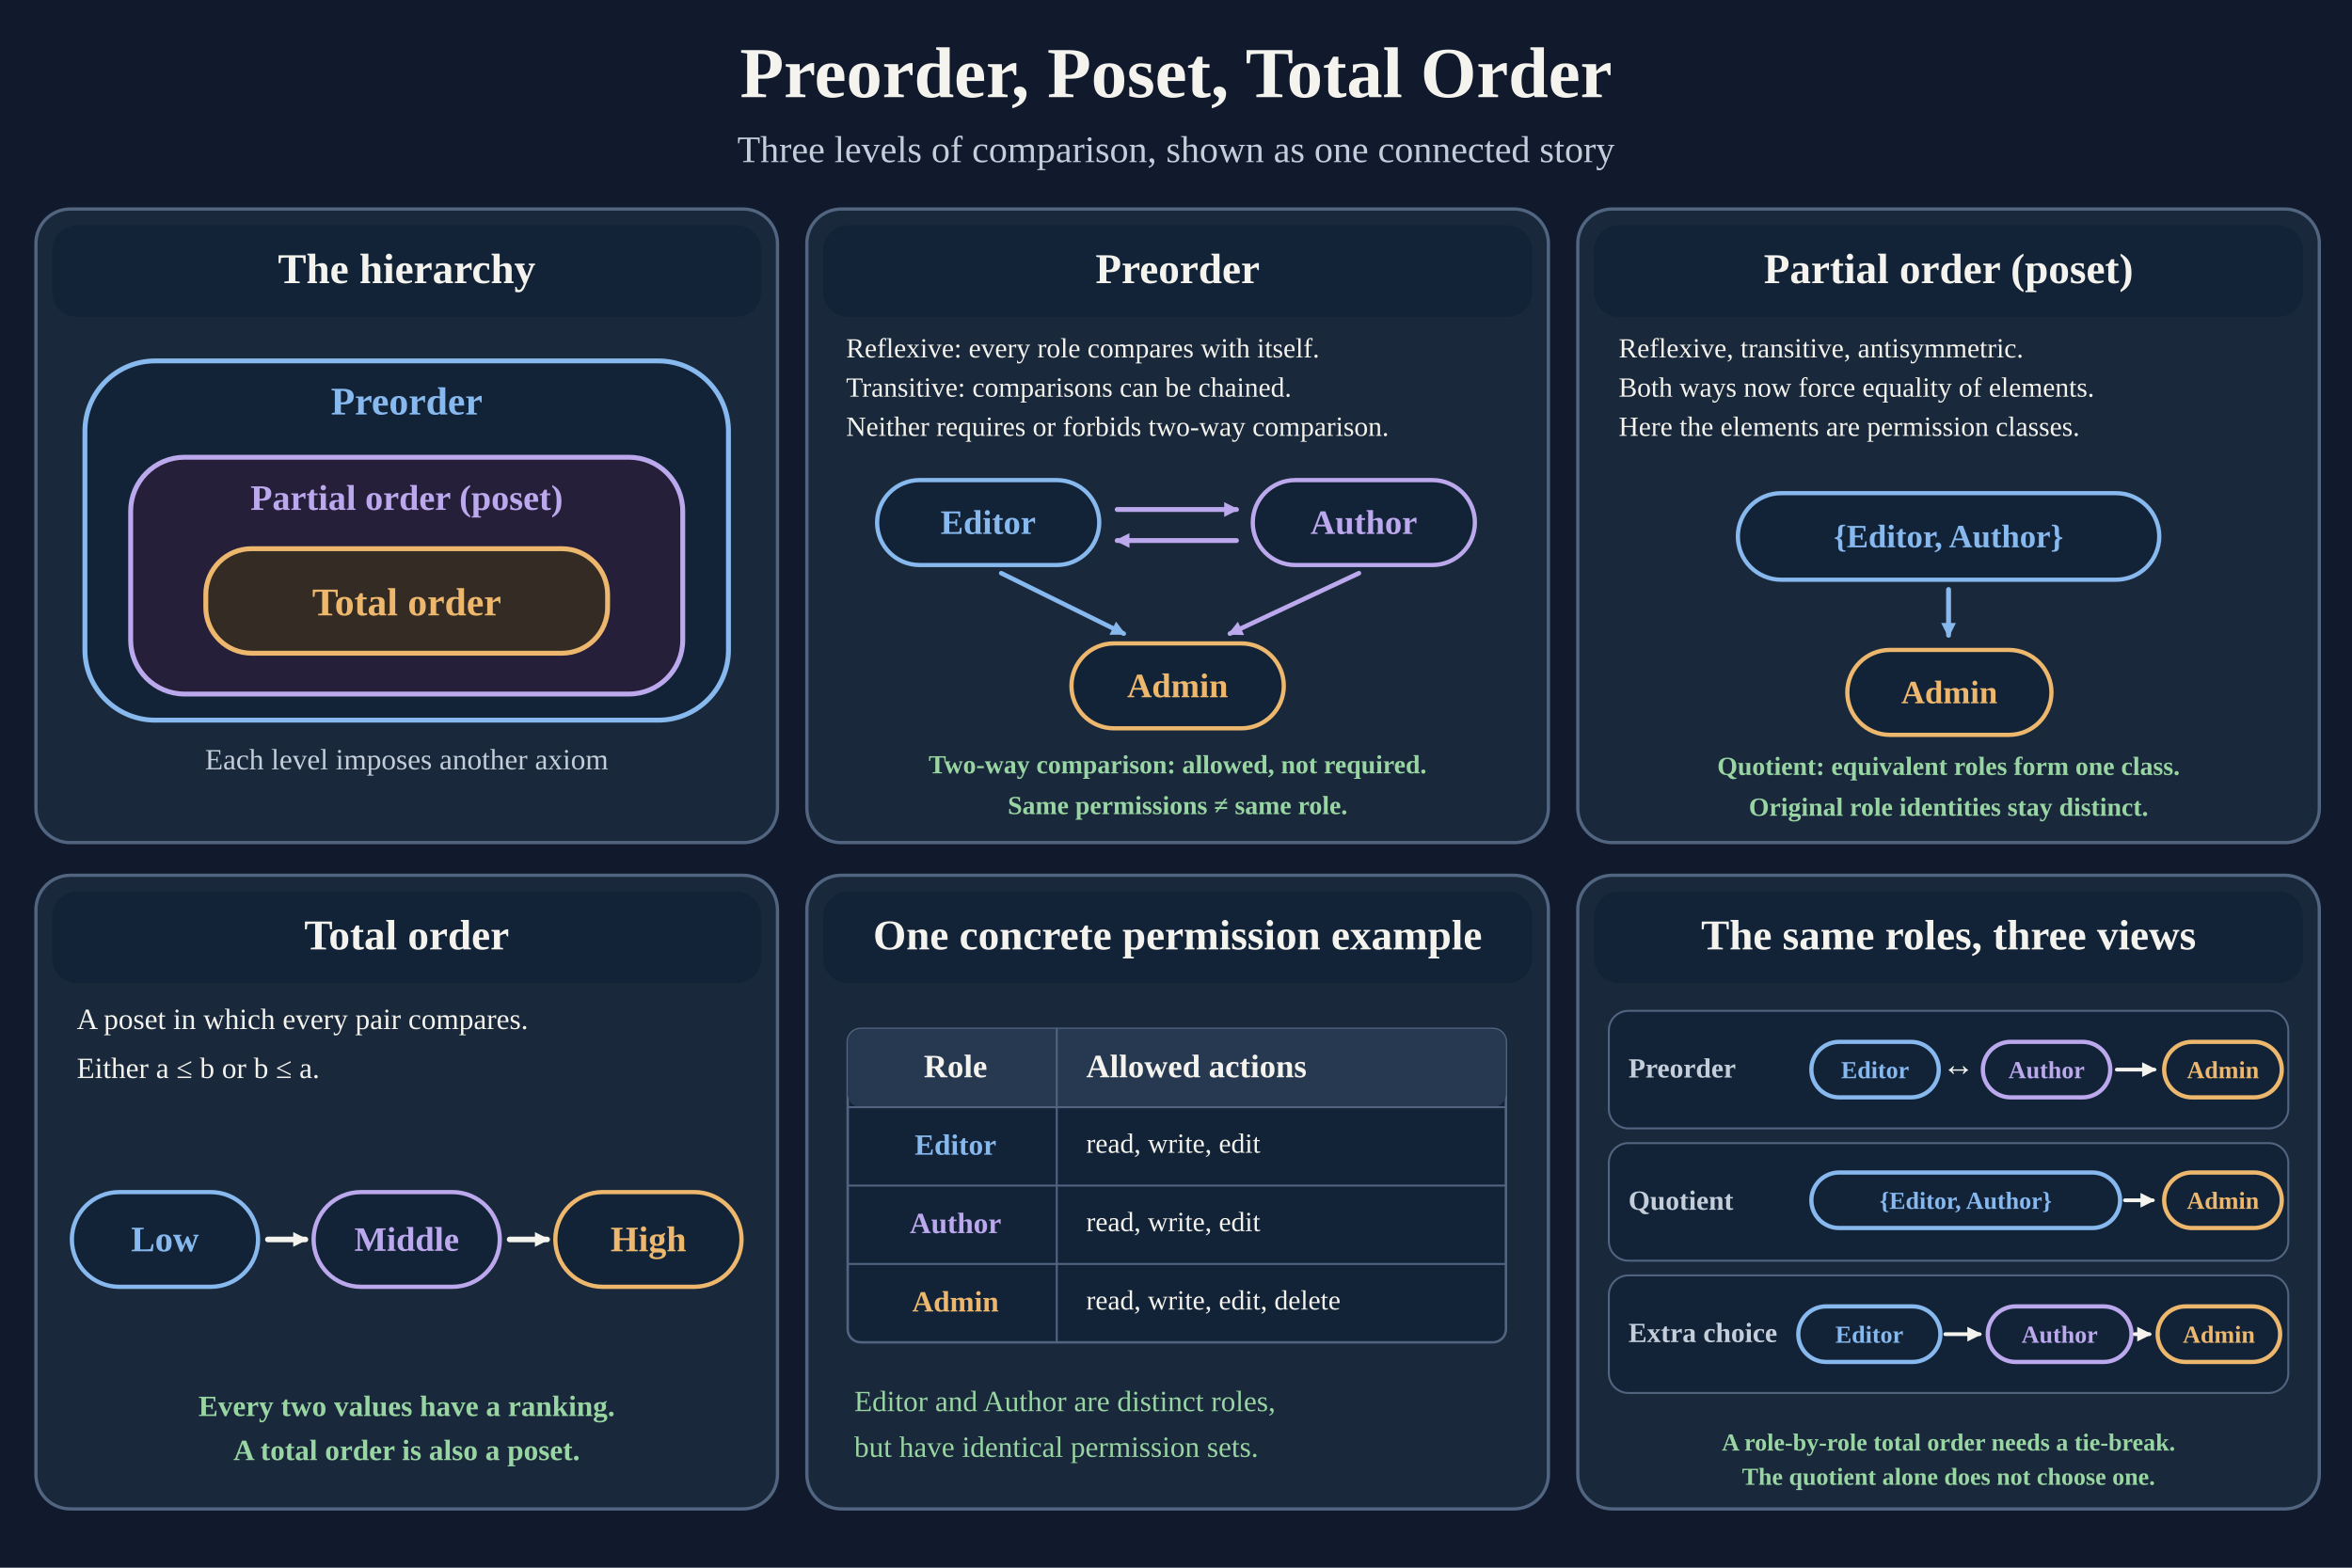
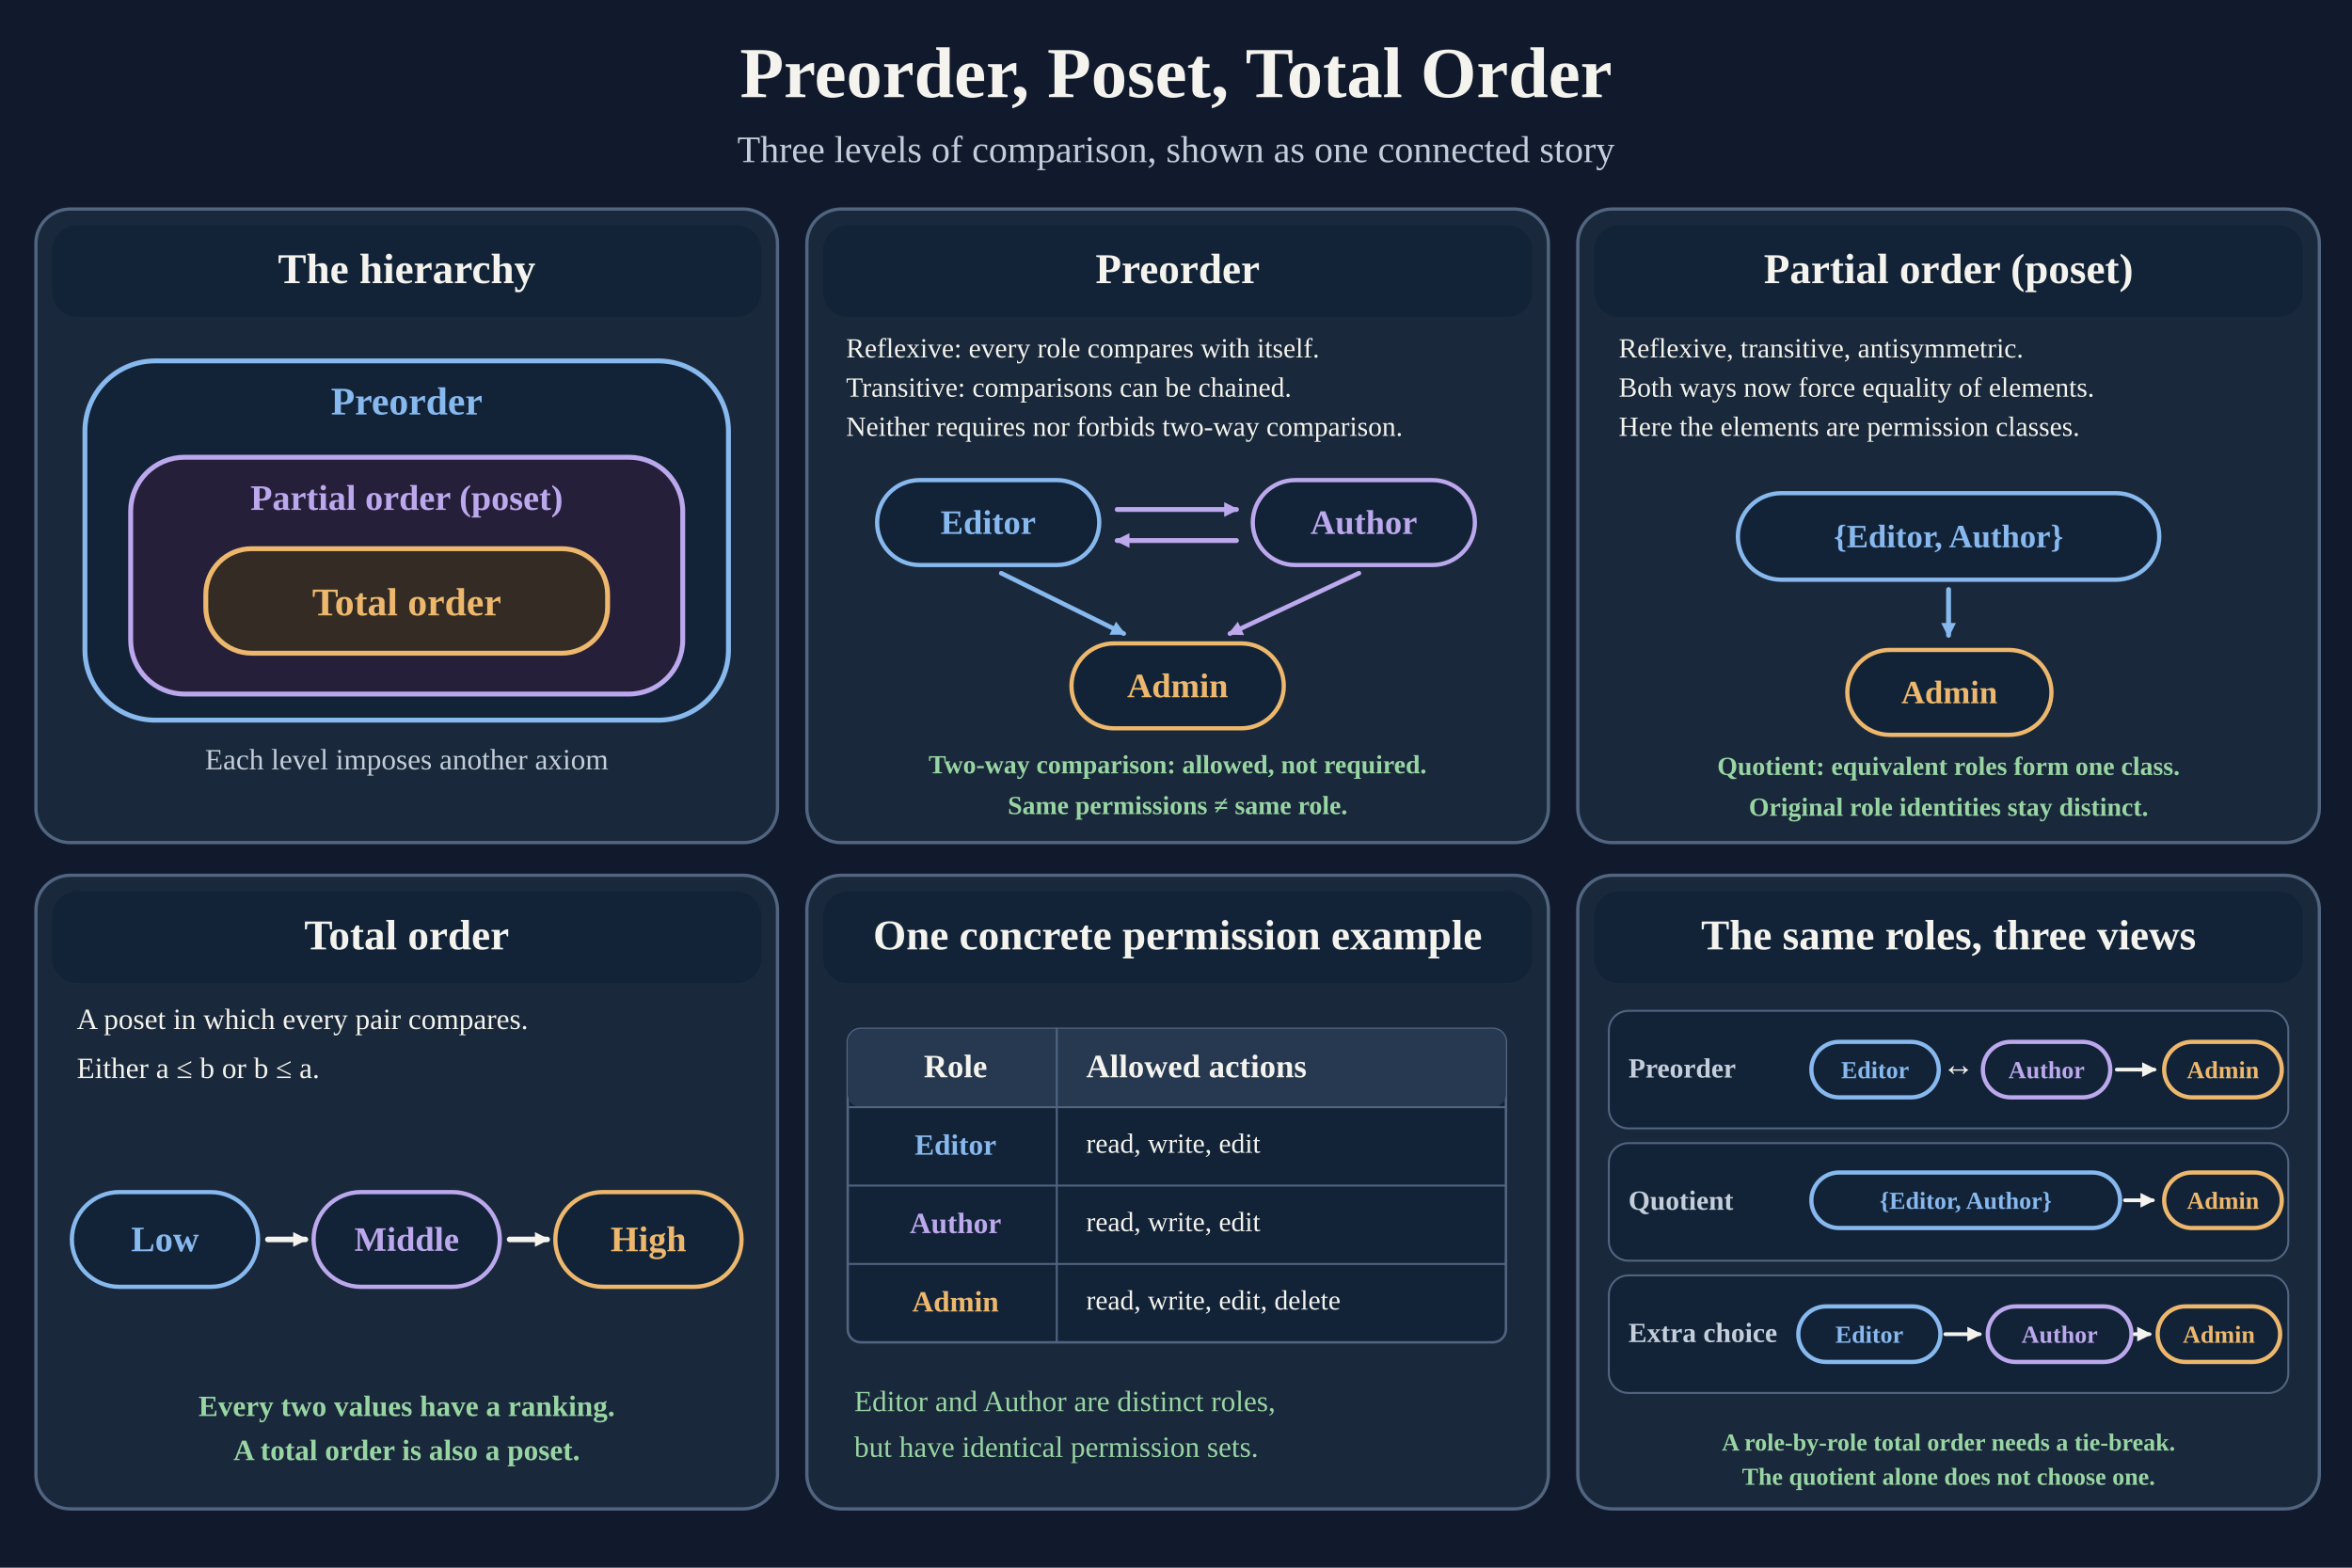
<svg xmlns="http://www.w3.org/2000/svg" width="1440" height="960" viewBox="0 0 1440 960" role="img" aria-labelledby="title desc">
  <defs>
    <marker id="tipV" markerWidth="9" markerHeight="9" refX="7.5" refY="4.5" orient="auto" markerUnits="userSpaceOnUse">
      <path d="M0,0 L9,4.5 L0,9 z" fill="#BCA8EC" />
    </marker>
    <marker id="tipB" markerWidth="9" markerHeight="9" refX="7.5" refY="4.5" orient="auto" markerUnits="userSpaceOnUse">
      <path d="M0,0 L9,4.5 L0,9 z" fill="#87B8EE" />
    </marker>
    <marker id="tipW" markerWidth="9" markerHeight="9" refX="7.5" refY="4.5" orient="auto" markerUnits="userSpaceOnUse">
      <path d="M0,0 L9,4.5 L0,9 z" fill="#F4F3ED" />
    </marker>
  </defs>
  <rect x="0" y="0" width="1440" height="960" rx="0" fill="#101A2C" stroke="none" stroke-width="2" />
  <text x="720" y="47" fill="#F4F3ED" font-size="44" font-weight="750" text-anchor="middle" dominant-baseline="middle">Preorder, Poset, Total Order</text>
  <text x="720" y="94" fill="#C4CEDA" font-size="23" font-weight="400" text-anchor="middle" dominant-baseline="middle">Three levels of comparison, shown as one connected story</text>
  <rect x="22" y="128" width="454" height="388" rx="21" fill="#19283A" stroke="#526580" stroke-width="2" />
  <rect x="32" y="138" width="434" height="56" rx="15" fill="#122338" stroke="none" stroke-width="2" />
  <text x="249" y="166" fill="#F4F3ED" font-size="26" font-weight="700" text-anchor="middle" dominant-baseline="middle">The hierarchy</text>
  <rect x="52" y="221" width="394" height="220" rx="43" fill="#122338" stroke="#87B8EE" stroke-width="3" />
  <text x="249" y="247" fill="#87B8EE" font-size="24" font-weight="700" text-anchor="middle" dominant-baseline="middle">Preorder</text>
  <rect x="80" y="280" width="338" height="145" rx="33" fill="#261F3A" stroke="#BCA8EC" stroke-width="3" />
  <text x="249" y="306" fill="#BCA8EC" font-size="22" font-weight="700" text-anchor="middle" dominant-baseline="middle">Partial order (poset)</text>
  <rect x="126" y="336" width="246" height="64" rx="28" fill="#342C24" stroke="#EDB86D" stroke-width="3" />
  <text x="249" y="370" fill="#EDB86D" font-size="24" font-weight="700" text-anchor="middle" dominant-baseline="middle">Total order</text>
  <text x="249" y="467" fill="#C4CEDA" font-size="18" font-weight="400" text-anchor="middle" dominant-baseline="middle">Each level imposes another axiom</text>
  <rect x="494" y="128" width="454" height="388" rx="21" fill="#19283A" stroke="#526580" stroke-width="2" />
  <rect x="504" y="138" width="434" height="56" rx="15" fill="#122338" stroke="none" stroke-width="2" />
  <text x="721" y="166" fill="#F4F3ED" font-size="26" font-weight="700" text-anchor="middle" dominant-baseline="middle">Preorder</text>
  <text x="518" y="215" fill="#F4F3ED" font-size="17" font-weight="400" text-anchor="start" dominant-baseline="middle">Reflexive: every role compares with itself.</text>
  <text x="518" y="239" fill="#F4F3ED" font-size="17" font-weight="400" text-anchor="start" dominant-baseline="middle">Transitive: comparisons can be chained.</text>
-   <text x="518" y="263" fill="#F4F3ED" font-size="17" font-weight="400" text-anchor="start" dominant-baseline="middle">Neither requires or forbids two-way comparison.</text>
+   <text x="518" y="263" fill="#F4F3ED" font-size="17" font-weight="400" text-anchor="start" dominant-baseline="middle">Neither requires nor forbids two-way comparison.</text>
  <rect x="537" y="294" width="136" height="52" rx="26" fill="#122338" stroke="#87B8EE" stroke-width="2.6" />
  <text x="605" y="321" fill="#87B8EE" font-size="21" font-weight="600" text-anchor="middle" dominant-baseline="middle">Editor</text>
  <rect x="767" y="294" width="136" height="52" rx="26" fill="#122338" stroke="#BCA8EC" stroke-width="2.6" />
  <text x="835" y="321" fill="#BCA8EC" font-size="21" font-weight="600" text-anchor="middle" dominant-baseline="middle">Author</text>
  <path d="M684 312 L757 312" fill="none" stroke="#BCA8EC" stroke-width="3" stroke-linecap="round" stroke-linejoin="round" marker-end="url(#tipV)" />
  <path d="M757 331 L684 331" fill="none" stroke="#BCA8EC" stroke-width="3" stroke-linecap="round" stroke-linejoin="round" marker-end="url(#tipV)" />
  <rect x="656" y="394" width="130" height="52" rx="26" fill="#122338" stroke="#EDB86D" stroke-width="2.6" />
  <text x="721" y="421" fill="#EDB86D" font-size="21" font-weight="600" text-anchor="middle" dominant-baseline="middle">Admin</text>
  <path d="M613 351 L688 388" fill="none" stroke="#87B8EE" stroke-width="2.8" stroke-linecap="round" stroke-linejoin="round" marker-end="url(#tipB)" />
  <path d="M832 351 L753 388" fill="none" stroke="#BCA8EC" stroke-width="2.8" stroke-linecap="round" stroke-linejoin="round" marker-end="url(#tipV)" />
  <text x="721" y="469" fill="#98D5A3" font-size="16" font-weight="600" text-anchor="middle" dominant-baseline="middle">Two-way comparison: allowed, not required.</text>
  <text x="721" y="494" fill="#98D5A3" font-size="16" font-weight="600" text-anchor="middle" dominant-baseline="middle">Same permissions ≠ same role.</text>
  <rect x="966" y="128" width="454" height="388" rx="21" fill="#19283A" stroke="#526580" stroke-width="2" />
  <rect x="976" y="138" width="434" height="56" rx="15" fill="#122338" stroke="none" stroke-width="2" />
  <text x="1193" y="166" fill="#F4F3ED" font-size="26" font-weight="700" text-anchor="middle" dominant-baseline="middle">Partial order (poset)</text>
  <text x="991" y="215" fill="#F4F3ED" font-size="17" font-weight="400" text-anchor="start" dominant-baseline="middle">Reflexive, transitive, antisymmetric.</text>
  <text x="991" y="239" fill="#F4F3ED" font-size="17" font-weight="400" text-anchor="start" dominant-baseline="middle">Both ways now force equality of elements.</text>
  <text x="991" y="263" fill="#F4F3ED" font-size="17" font-weight="400" text-anchor="start" dominant-baseline="middle">Here the elements are permission classes.</text>
  <rect x="1064" y="302" width="258" height="53" rx="26.5" fill="#122338" stroke="#87B8EE" stroke-width="2.6" />
  <text x="1193" y="329.5" fill="#87B8EE" font-size="20" font-weight="600" text-anchor="middle" dominant-baseline="middle">{Editor, Author}</text>
  <rect x="1131" y="398" width="125" height="52" rx="26" fill="#122338" stroke="#EDB86D" stroke-width="2.6" />
  <text x="1193.5" y="425" fill="#EDB86D" font-size="20" font-weight="600" text-anchor="middle" dominant-baseline="middle">Admin</text>
  <path d="M1193 361 L1193 389" fill="none" stroke="#87B8EE" stroke-width="3" stroke-linecap="round" stroke-linejoin="round" marker-end="url(#tipB)" />
  <text x="1193" y="470" fill="#98D5A3" font-size="16" font-weight="600" text-anchor="middle" dominant-baseline="middle">Quotient: equivalent roles form one class.</text>
  <text x="1193" y="495" fill="#98D5A3" font-size="16" font-weight="600" text-anchor="middle" dominant-baseline="middle">Original role identities stay distinct.</text>
  <rect x="22" y="536" width="454" height="388" rx="21" fill="#19283A" stroke="#526580" stroke-width="2" />
  <rect x="32" y="546" width="434" height="56" rx="15" fill="#122338" stroke="none" stroke-width="2" />
  <text x="249" y="574" fill="#F4F3ED" font-size="26" font-weight="700" text-anchor="middle" dominant-baseline="middle">Total order</text>
  <text x="47" y="626" fill="#F4F3ED" font-size="18" font-weight="400" text-anchor="start" dominant-baseline="middle">A poset in which every pair compares.</text>
  <text x="47" y="656" fill="#F4F3ED" font-size="18" font-weight="400" text-anchor="start" dominant-baseline="middle">Either a ≤ b or b ≤ a.</text>
  <rect x="44" y="730" width="114" height="58" rx="29" fill="#122338" stroke="#87B8EE" stroke-width="2.6" />
  <text x="101" y="760" fill="#87B8EE" font-size="22" font-weight="600" text-anchor="middle" dominant-baseline="middle">Low</text>
  <rect x="192" y="730" width="114" height="58" rx="29" fill="#122338" stroke="#BCA8EC" stroke-width="2.6" />
  <text x="249" y="760" fill="#BCA8EC" font-size="21" font-weight="600" text-anchor="middle" dominant-baseline="middle">Middle</text>
  <rect x="340" y="730" width="114" height="58" rx="29" fill="#122338" stroke="#EDB86D" stroke-width="2.6" />
  <text x="397" y="760" fill="#EDB86D" font-size="22" font-weight="600" text-anchor="middle" dominant-baseline="middle">High</text>
  <path d="M164 759 L187 759" fill="none" stroke="#F4F3ED" stroke-width="3.4" stroke-linecap="round" stroke-linejoin="round" marker-end="url(#tipW)" />
  <path d="M312 759 L335 759" fill="none" stroke="#F4F3ED" stroke-width="3.4" stroke-linecap="round" stroke-linejoin="round" marker-end="url(#tipW)" />
  <text x="249" y="862" fill="#98D5A3" font-size="18" font-weight="600" text-anchor="middle" dominant-baseline="middle">Every two values have a ranking.</text>
  <text x="249" y="889" fill="#98D5A3" font-size="18" font-weight="600" text-anchor="middle" dominant-baseline="middle">A total order is also a poset.</text>
  <rect x="494" y="536" width="454" height="388" rx="21" fill="#19283A" stroke="#526580" stroke-width="2" />
  <rect x="504" y="546" width="434" height="56" rx="15" fill="#122338" stroke="none" stroke-width="2" />
  <text x="721" y="574" fill="#F4F3ED" font-size="26" font-weight="700" text-anchor="middle" dominant-baseline="middle">One concrete permission example</text>
  <rect x="519" y="630" width="403" height="192" rx="8" fill="#122338" stroke="#526580" stroke-width="1.5" />
  <rect x="519" y="630" width="403" height="48" rx="8" fill="#263951" stroke="none" stroke-width="2" />
  <path d="M519 678 L922 678" fill="none" stroke="#526580" stroke-width="1.2" stroke-linecap="round" stroke-linejoin="round" />
  <path d="M519 726 L922 726" fill="none" stroke="#526580" stroke-width="1.2" stroke-linecap="round" stroke-linejoin="round" />
  <path d="M519 774 L922 774" fill="none" stroke="#526580" stroke-width="1.2" stroke-linecap="round" stroke-linejoin="round" />
  <path d="M647 630 L647 822" fill="none" stroke="#526580" stroke-width="1.2" stroke-linecap="round" stroke-linejoin="round" />
  <text x="585" y="654" fill="#F4F3ED" font-size="20" font-weight="700" text-anchor="middle" dominant-baseline="middle">Role</text>
  <text x="665" y="654" fill="#F4F3ED" font-size="20" font-weight="700" text-anchor="start" dominant-baseline="middle">Allowed actions</text>
  <text x="585" y="702" fill="#87B8EE" font-size="18" font-weight="700" text-anchor="middle" dominant-baseline="middle">Editor</text>
  <text x="665" y="702" fill="#F4F3ED" font-size="17" font-weight="400" text-anchor="start" dominant-baseline="middle">read, write, edit</text>
  <text x="585" y="750" fill="#BCA8EC" font-size="18" font-weight="700" text-anchor="middle" dominant-baseline="middle">Author</text>
  <text x="665" y="750" fill="#F4F3ED" font-size="17" font-weight="400" text-anchor="start" dominant-baseline="middle">read, write, edit</text>
  <text x="585" y="798" fill="#EDB86D" font-size="18" font-weight="700" text-anchor="middle" dominant-baseline="middle">Admin</text>
  <text x="665" y="798" fill="#F4F3ED" font-size="17" font-weight="400" text-anchor="start" dominant-baseline="middle">read, write, edit, delete</text>
  <text x="523" y="860" fill="#98D5A3" font-size="18" font-weight="400" text-anchor="start" dominant-baseline="middle">Editor and Author are distinct roles,</text>
  <text x="523" y="888" fill="#98D5A3" font-size="18" font-weight="400" text-anchor="start" dominant-baseline="middle">but have identical permission sets.</text>
  <rect x="966" y="536" width="454" height="388" rx="21" fill="#19283A" stroke="#526580" stroke-width="2" />
  <rect x="976" y="546" width="434" height="56" rx="15" fill="#122338" stroke="none" stroke-width="2" />
  <text x="1193" y="574" fill="#F4F3ED" font-size="26" font-weight="700" text-anchor="middle" dominant-baseline="middle">The same roles, three views</text>
  <rect x="985" y="619" width="416" height="72" rx="12" fill="#122338" stroke="#526580" stroke-width="1.2" />
  <text x="997" y="655" fill="#C4CEDA" font-size="17" font-weight="700" text-anchor="start" dominant-baseline="middle">Preorder</text>
  <rect x="1109" y="638" width="78" height="34" rx="17" fill="#122338" stroke="#87B8EE" stroke-width="2.6" />
  <text x="1148" y="656" fill="#87B8EE" font-size="15" font-weight="600" text-anchor="middle" dominant-baseline="middle">Editor</text>
  <rect x="1214" y="638" width="78" height="34" rx="17" fill="#122338" stroke="#BCA8EC" stroke-width="2.6" />
  <text x="1253" y="656" fill="#BCA8EC" font-size="15" font-weight="600" text-anchor="middle" dominant-baseline="middle">Author</text>
  <text x="1199" y="654" fill="#F4F3ED" font-size="20" font-weight="400" text-anchor="middle" dominant-baseline="middle">↔</text>
  <path d="M1296 655 L1319 655" fill="none" stroke="#F4F3ED" stroke-width="2.3" stroke-linecap="round" stroke-linejoin="round" marker-end="url(#tipW)" />
  <rect x="1325" y="638" width="72" height="34" rx="17" fill="#122338" stroke="#EDB86D" stroke-width="2.6" />
  <text x="1361" y="656" fill="#EDB86D" font-size="15" font-weight="600" text-anchor="middle" dominant-baseline="middle">Admin</text>
  <rect x="985" y="700" width="416" height="72" rx="12" fill="#122338" stroke="#526580" stroke-width="1.2" />
  <text x="997" y="736" fill="#C4CEDA" font-size="17" font-weight="700" text-anchor="start" dominant-baseline="middle">Quotient</text>
  <rect x="1109" y="718" width="189" height="34" rx="17" fill="#122338" stroke="#87B8EE" stroke-width="2.6" />
  <text x="1203.5" y="736" fill="#87B8EE" font-size="15" font-weight="600" text-anchor="middle" dominant-baseline="middle">{Editor, Author}</text>
  <path d="M1301 735 L1318 735" fill="none" stroke="#F4F3ED" stroke-width="2.3" stroke-linecap="round" stroke-linejoin="round" marker-end="url(#tipW)" />
  <rect x="1325" y="718" width="72" height="34" rx="17" fill="#122338" stroke="#EDB86D" stroke-width="2.6" />
  <text x="1361" y="736" fill="#EDB86D" font-size="15" font-weight="600" text-anchor="middle" dominant-baseline="middle">Admin</text>
  <rect x="985" y="781" width="416" height="72" rx="12" fill="#122338" stroke="#526580" stroke-width="1.2" />
  <text x="997" y="817" fill="#C4CEDA" font-size="17" font-weight="700" text-anchor="start" dominant-baseline="middle">Extra choice</text>
  <rect x="1101" y="800" width="87" height="34" rx="17" fill="#122338" stroke="#87B8EE" stroke-width="2.6" />
  <text x="1144.5" y="818" fill="#87B8EE" font-size="15" font-weight="600" text-anchor="middle" dominant-baseline="middle">Editor</text>
  <rect x="1217" y="800" width="88" height="34" rx="17" fill="#122338" stroke="#BCA8EC" stroke-width="2.6" />
  <text x="1261" y="818" fill="#BCA8EC" font-size="15" font-weight="600" text-anchor="middle" dominant-baseline="middle">Author</text>
  <rect x="1321" y="800" width="75" height="34" rx="17" fill="#122338" stroke="#EDB86D" stroke-width="2.6" />
  <text x="1358.5" y="818" fill="#EDB86D" font-size="15" font-weight="600" text-anchor="middle" dominant-baseline="middle">Admin</text>
  <path d="M1191 817 L1212 817" fill="none" stroke="#F4F3ED" stroke-width="2.3" stroke-linecap="round" stroke-linejoin="round" marker-end="url(#tipW)" />
  <path d="M1307 817 L1316 817" fill="none" stroke="#F4F3ED" stroke-width="2.3" stroke-linecap="round" stroke-linejoin="round" marker-end="url(#tipW)" />
  <text x="1193" y="884" fill="#98D5A3" font-size="15" font-weight="550" text-anchor="middle" dominant-baseline="middle">A role-by-role total order needs a tie-break.</text>
  <text x="1193" y="905" fill="#98D5A3" font-size="15" font-weight="550" text-anchor="middle" dominant-baseline="middle">The quotient alone does not choose one.</text>
</svg>
